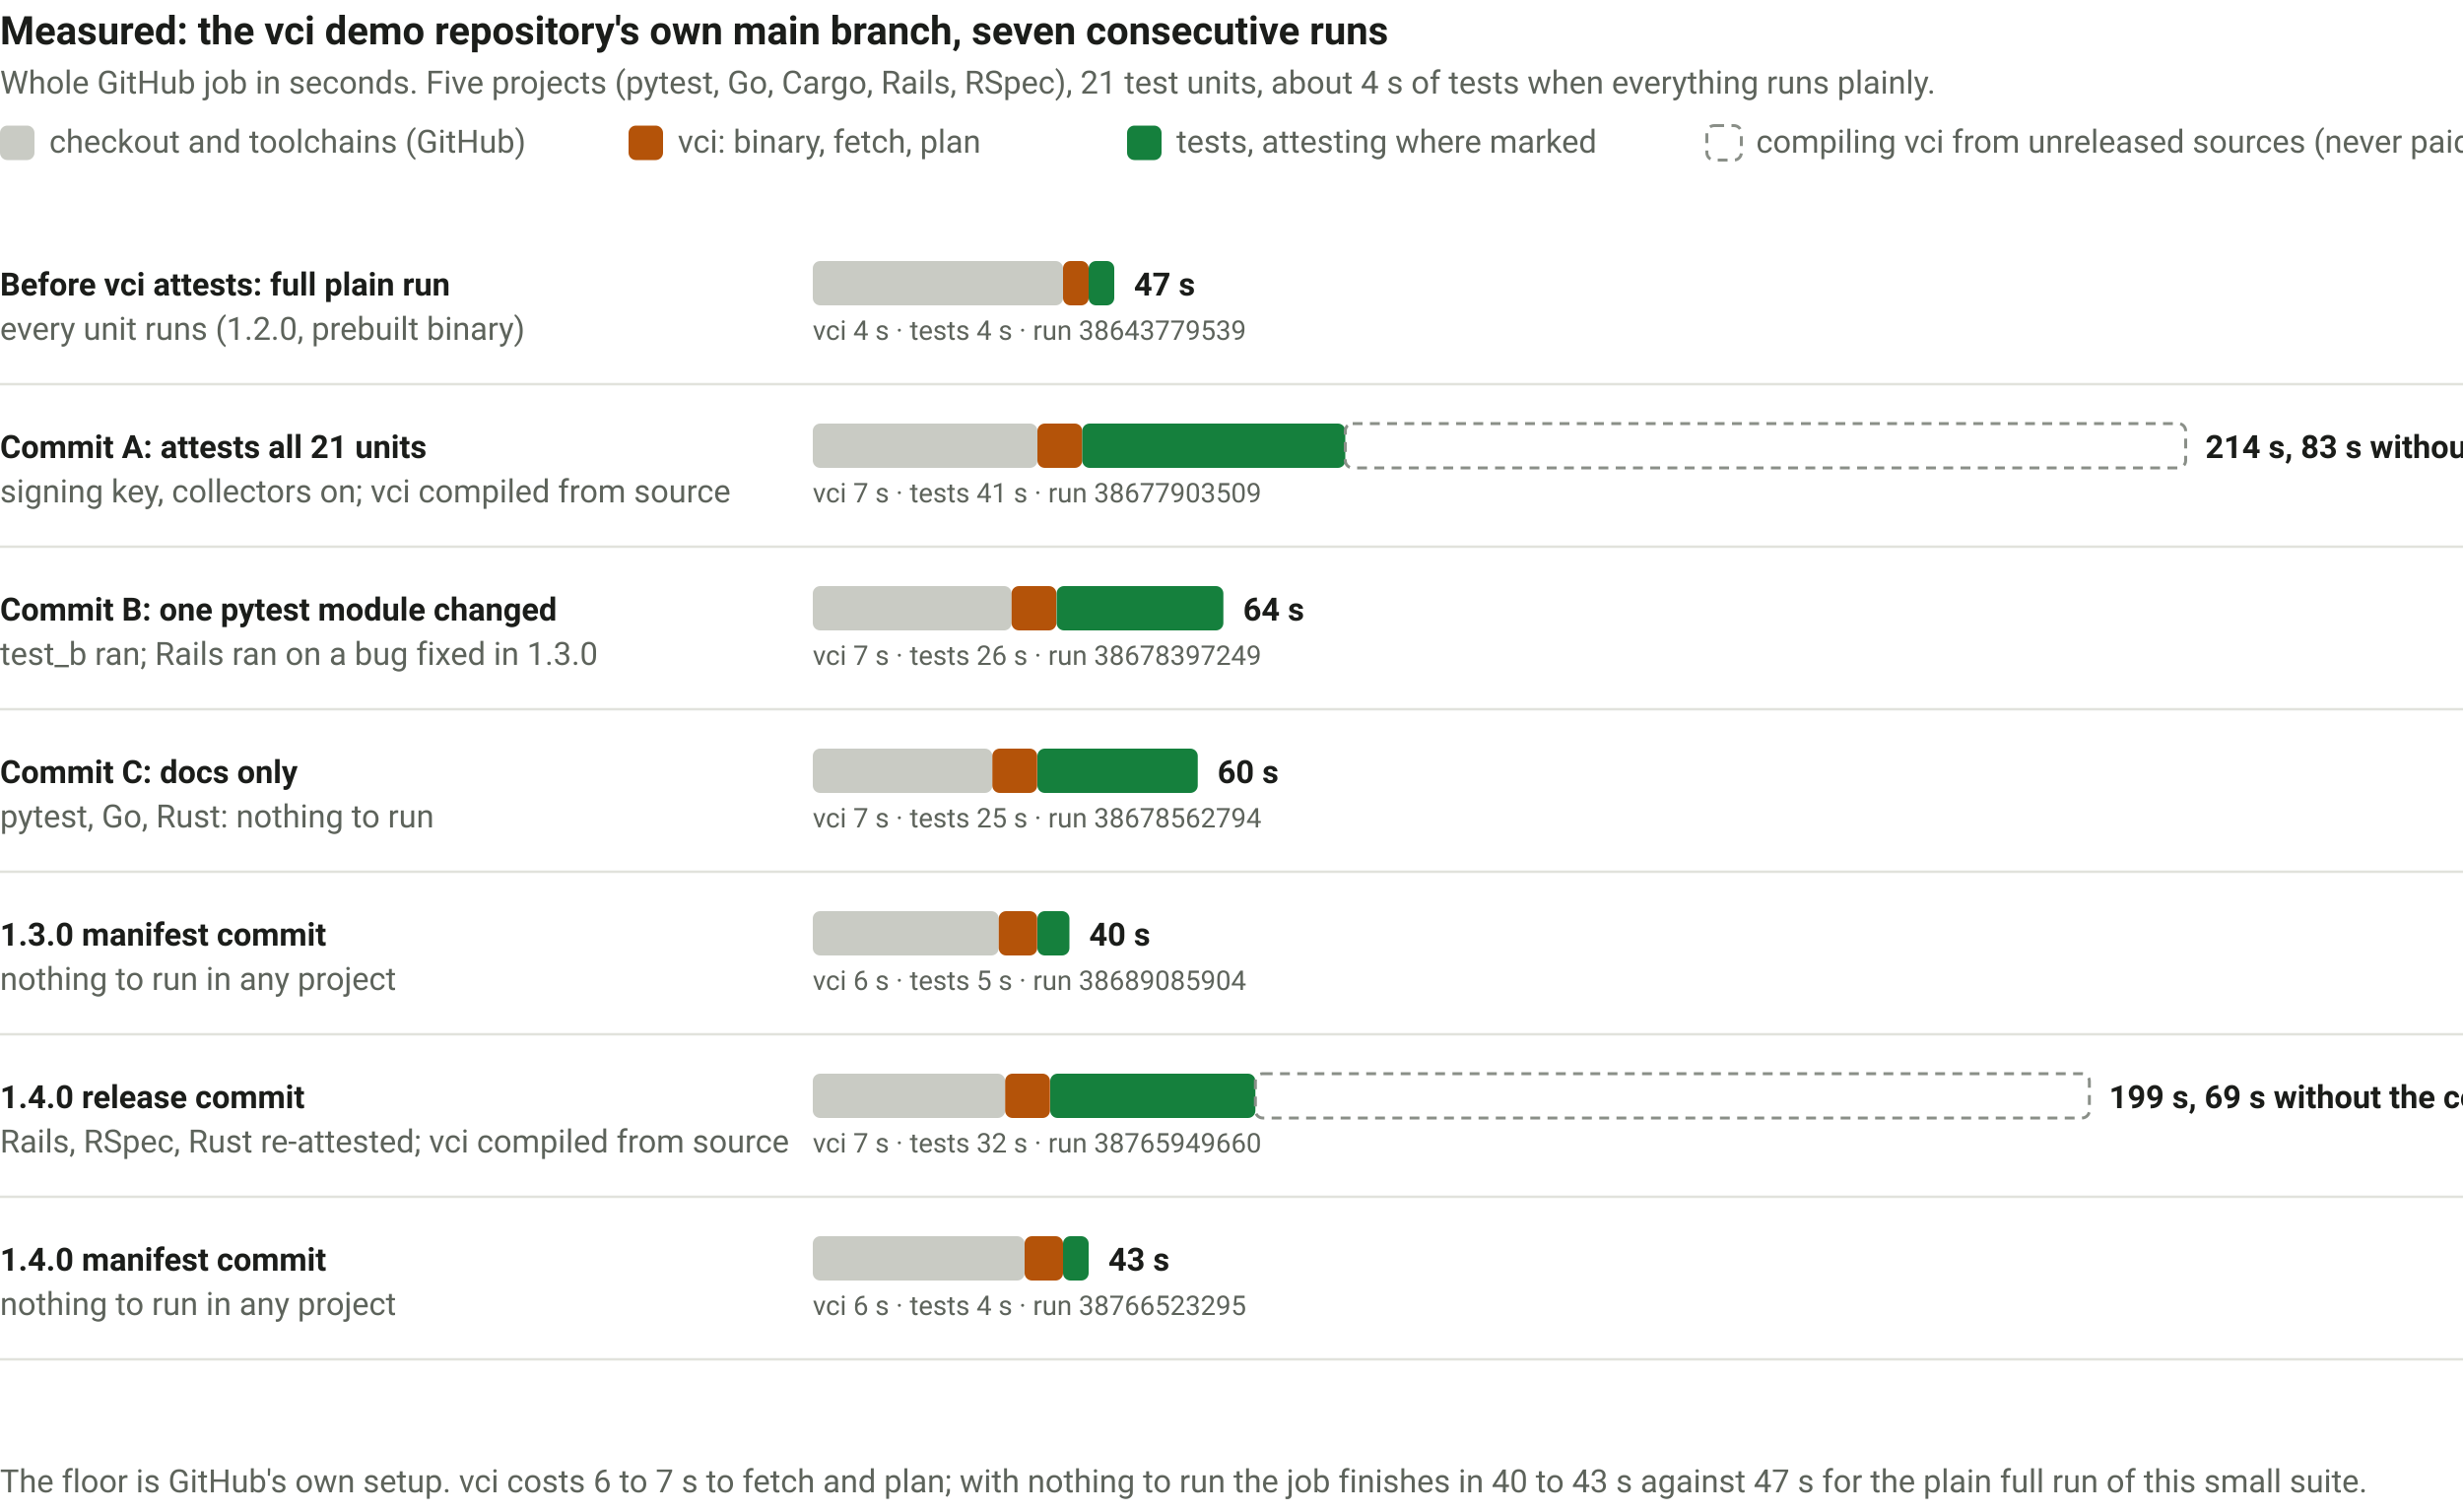
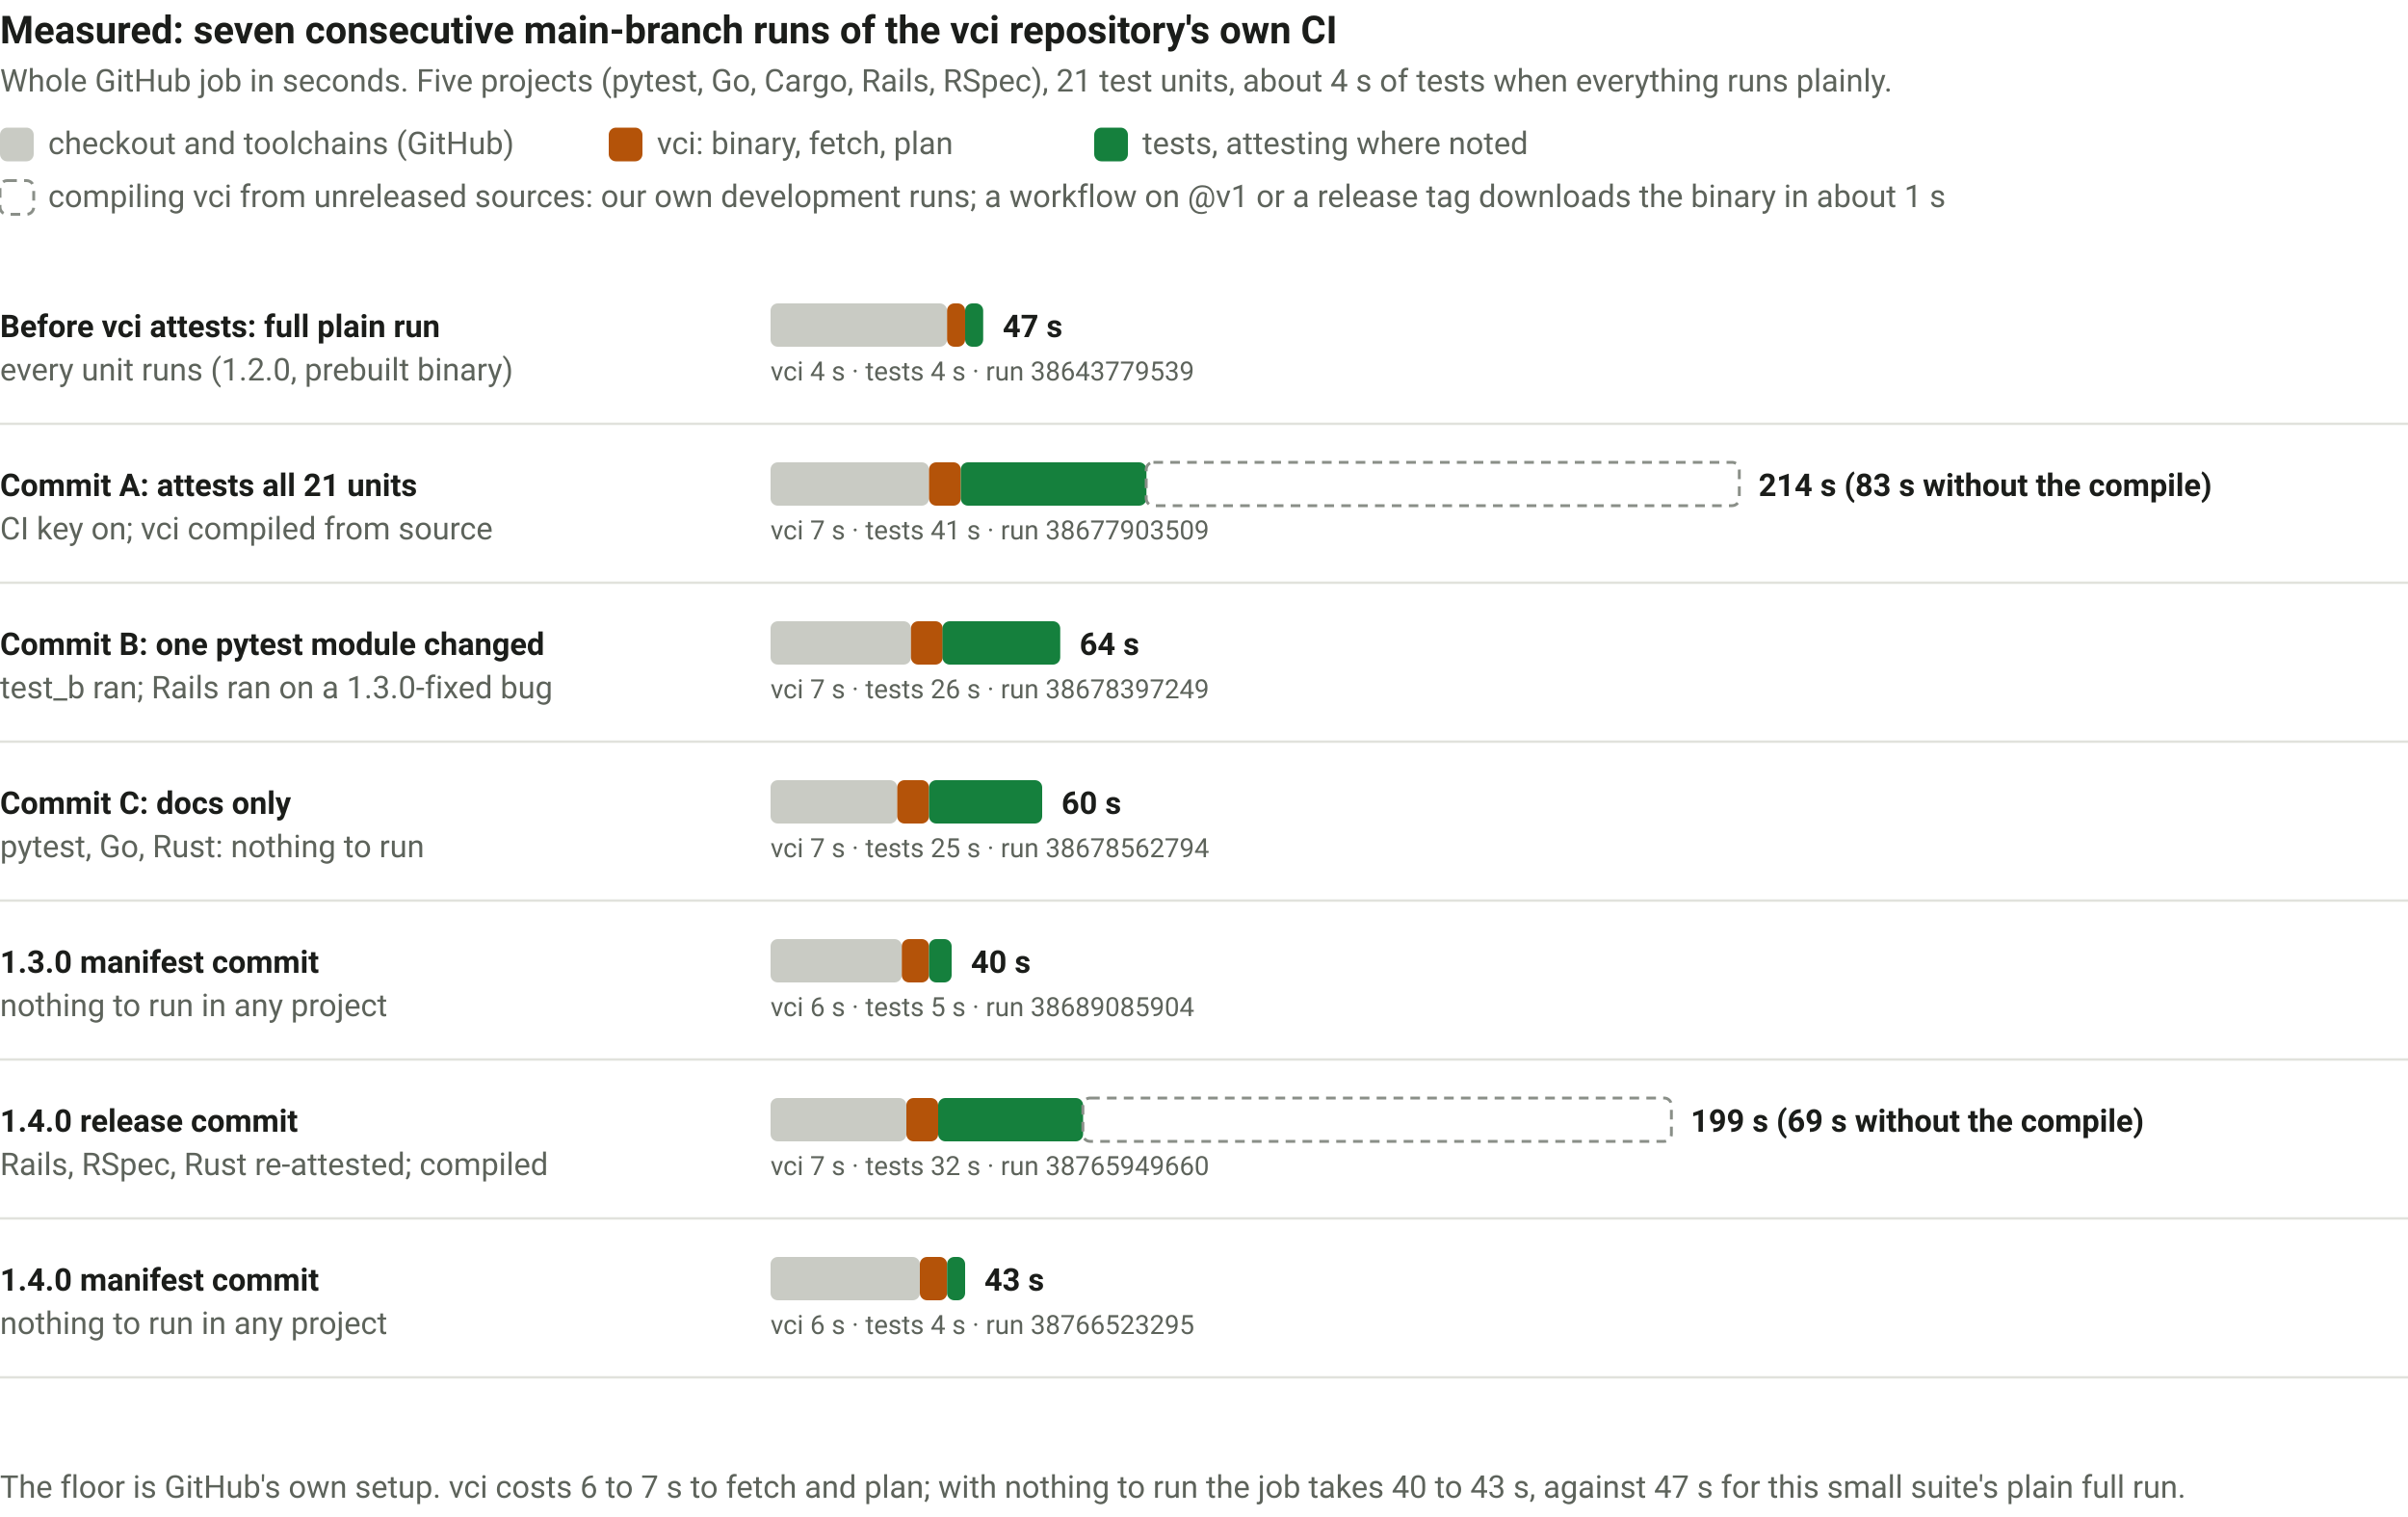
- <svg xmlns="http://www.w3.org/2000/svg" viewBox="0 0 1000 614" font-family="ui-sans-serif, system-ui, -apple-system, Segoe UI, Roboto, sans-serif" font-size="13">
+ <svg xmlns="http://www.w3.org/2000/svg" viewBox="0 0 1000 630" font-family="ui-sans-serif, system-ui, -apple-system, Segoe UI, Roboto, sans-serif" font-size="13">
  <style>.t{fill:#1b1d1a}.m{fill:#5d635b}.setup{fill:#c9cbc4}.ovh{fill:#b45309}.tests{fill:#15803d}.build{fill:none;stroke:#8a8f88;stroke-width:1.2;stroke-dasharray:4 3}.v{fill:#1b1d1a;font-weight:600}.g{stroke:#e1e2dc}@media (prefers-color-scheme:dark){.t{fill:#e6e9e4}.m{fill:#9aa298}.setup{fill:#3a3f3c}.ovh{fill:#fbbf63}.tests{fill:#4ade80}.v{fill:#e6e9e4}.g{stroke:#262b29}.build{stroke:#6b716d}}</style>
-   <text class="t" x="0" y="18" font-size="16" font-weight="650">Measured: the vci demo repository's own main branch, seven consecutive runs</text>
+   <text class="t" x="0" y="18" font-size="16" font-weight="650">Measured: seven consecutive main-branch runs of the vci repository's own CI</text>
  <text class="m" x="0" y="38">Whole GitHub job in seconds. Five projects (pytest, Go, Cargo, Rails, RSpec), 21 test units, about 4 s of tests when everything runs plainly.</text>
-   <rect class="setup" x="0" y="51" width="14" height="14" rx="3" />
-   <text class="m" x="20" y="62">checkout and toolchains (GitHub)</text>
-   <rect class="ovh" x="255.2" y="51" width="14" height="14" rx="3" />
-   <text class="m" x="275.2" y="62">vci: binary, fetch, plan</text>
-   <rect class="tests" x="457.6" y="51" width="14" height="14" rx="3" />
-   <text class="m" x="477.6" y="62">tests, attesting where marked</text>
-   <rect class="build" x="693.0" y="51" width="14" height="14" rx="3" />
-   <text class="m" x="713.0" y="62">compiling vci from unreleased sources (never paid with @v1)</text>
-   <text class="t" x="0" y="120" font-weight="600">Before vci attests: full plain run</text>
-   <text class="m" x="0" y="138">every unit runs (1.2.0, prebuilt binary)</text>
-   <rect class="setup" x="330.0" y="106" width="101.6" height="18" rx="3" />
-   <rect class="ovh" x="431.6" y="106" width="10.4" height="18" rx="3" />
-   <rect class="tests" x="442.0" y="106" width="10.4" height="18" rx="3" />
-   <text class="v" x="460.4" y="120">47 s</text>
-   <text class="m" x="330" y="138" font-size="11">vci 4 s · tests 4 s · run 38643779539</text>
-   <line class="g" x1="0" x2="1000" y1="156" y2="156" />
-   <text class="t" x="0" y="186" font-weight="600">Commit A: attests all 21 units</text>
-   <text class="m" x="0" y="204">signing key, collectors on; vci compiled from source</text>
-   <rect class="setup" x="330.0" y="172" width="91.2" height="18" rx="3" />
-   <rect class="ovh" x="421.2" y="172" width="18.2" height="18" rx="3" />
-   <rect class="tests" x="439.4" y="172" width="106.8" height="18" rx="3" />
-   <rect class="build" x="546.2" y="172" width="341.2" height="18" rx="3" />
-   <text class="v" x="895.4" y="186">214 s, 83 s without the compile</text>
-   <text class="m" x="330" y="204" font-size="11">vci 7 s · tests 41 s · run 38677903509</text>
-   <line class="g" x1="0" x2="1000" y1="222" y2="222" />
-   <text class="t" x="0" y="252" font-weight="600">Commit B: one pytest module changed</text>
-   <text class="m" x="0" y="270">test_b ran; Rails ran on a bug fixed in 1.3.0</text>
-   <rect class="setup" x="330.0" y="238" width="80.7" height="18" rx="3" />
-   <rect class="ovh" x="410.7" y="238" width="18.2" height="18" rx="3" />
-   <rect class="tests" x="429.0" y="238" width="67.7" height="18" rx="3" />
-   <text class="v" x="504.7" y="252">64 s</text>
-   <text class="m" x="330" y="270" font-size="11">vci 7 s · tests 26 s · run 38678397249</text>
-   <line class="g" x1="0" x2="1000" y1="288" y2="288" />
-   <text class="t" x="0" y="318" font-weight="600">Commit C: docs only</text>
-   <text class="m" x="0" y="336">pytest, Go, Rust: nothing to run</text>
-   <rect class="setup" x="330.0" y="304" width="72.9" height="18" rx="3" />
-   <rect class="ovh" x="402.9" y="304" width="18.2" height="18" rx="3" />
-   <rect class="tests" x="421.2" y="304" width="65.1" height="18" rx="3" />
-   <text class="v" x="494.3" y="318">60 s</text>
-   <text class="m" x="330" y="336" font-size="11">vci 7 s · tests 25 s · run 38678562794</text>
-   <line class="g" x1="0" x2="1000" y1="354" y2="354" />
-   <text class="t" x="0" y="384" font-weight="600">1.3.0 manifest commit</text>
-   <text class="m" x="0" y="402">nothing to run in any project</text>
-   <rect class="setup" x="330.0" y="370" width="75.5" height="18" rx="3" />
-   <rect class="ovh" x="405.5" y="370" width="15.6" height="18" rx="3" />
-   <rect class="tests" x="421.2" y="370" width="13.0" height="18" rx="3" />
-   <text class="v" x="442.2" y="384">40 s</text>
-   <text class="m" x="330" y="402" font-size="11">vci 6 s · tests 5 s · run 38689085904</text>
-   <line class="g" x1="0" x2="1000" y1="420" y2="420" />
-   <text class="t" x="0" y="450" font-weight="600">1.4.0 release commit</text>
-   <text class="m" x="0" y="468">Rails, RSpec, Rust re-attested; vci compiled from source</text>
-   <rect class="setup" x="330.0" y="436" width="78.1" height="18" rx="3" />
-   <rect class="ovh" x="408.1" y="436" width="18.2" height="18" rx="3" />
-   <rect class="tests" x="426.4" y="436" width="83.3" height="18" rx="3" />
-   <rect class="build" x="509.7" y="436" width="338.6" height="18" rx="3" />
-   <text class="v" x="856.3" y="450">199 s, 69 s without the compile</text>
-   <text class="m" x="330" y="468" font-size="11">vci 7 s · tests 32 s · run 38765949660</text>
-   <line class="g" x1="0" x2="1000" y1="486" y2="486" />
-   <text class="t" x="0" y="516" font-weight="600">1.4.0 manifest commit</text>
-   <text class="m" x="0" y="534">nothing to run in any project</text>
-   <rect class="setup" x="330.0" y="502" width="86.0" height="18" rx="3" />
-   <rect class="ovh" x="416.0" y="502" width="15.6" height="18" rx="3" />
-   <rect class="tests" x="431.6" y="502" width="10.4" height="18" rx="3" />
-   <text class="v" x="450.0" y="516">43 s</text>
-   <text class="m" x="330" y="534" font-size="11">vci 6 s · tests 4 s · run 38766523295</text>
-   <line class="g" x1="0" x2="1000" y1="552" y2="552" />
-   <text class="m" x="0" y="606">The floor is GitHub's own setup. vci costs 6 to 7 s to fetch and plan; with nothing to run the job finishes in 40 to 43 s against 47 s for the plain full run of this small suite.</text>
+   <rect class="setup" x="0" y="53" width="14" height="14" rx="3" />
+   <text class="m" x="20" y="64">checkout and toolchains (GitHub)</text>
+   <rect class="ovh" x="252.8" y="53" width="14" height="14" rx="3" />
+   <text class="m" x="272.8" y="64">vci: binary, fetch, plan</text>
+   <rect class="tests" x="454.4" y="53" width="14" height="14" rx="3" />
+   <text class="m" x="474.4" y="64">tests, attesting where noted</text>
+   <rect class="build" x="0" y="75" width="14" height="14" rx="3" />
+   <text class="m" x="20" y="86">compiling vci from unreleased sources: our own development runs; a workflow on @v1 or a release tag downloads the binary in about 1 s</text>
+   <text class="t" x="0" y="140" font-weight="600">Before vci attests: full plain run</text>
+   <text class="m" x="0" y="158">every unit runs (1.2.0, prebuilt binary)</text>
+   <rect class="setup" x="320.0" y="126" width="73.3" height="18" rx="3" />
+   <rect class="ovh" x="393.3" y="126" width="7.5" height="18" rx="3" />
+   <rect class="tests" x="400.8" y="126" width="7.5" height="18" rx="3" />
+   <text class="v" x="416.4" y="140">47 s</text>
+   <text class="m" x="320" y="158" font-size="11">vci 4 s · tests 4 s · run 38643779539</text>
+   <line class="g" x1="0" x2="1000" y1="176" y2="176" />
+   <text class="t" x="0" y="206" font-weight="600">Commit A: attests all 21 units</text>
+   <text class="m" x="0" y="224">CI key on; vci compiled from source</text>
+   <rect class="setup" x="320.0" y="192" width="65.8" height="18" rx="3" />
+   <rect class="ovh" x="385.8" y="192" width="13.2" height="18" rx="3" />
+   <rect class="tests" x="399.0" y="192" width="77.1" height="18" rx="3" />
+   <rect class="build" x="476.0" y="192" width="246.3" height="18" rx="3" />
+   <text class="v" x="730.3" y="206">214 s (83 s without the compile)</text>
+   <text class="m" x="320" y="224" font-size="11">vci 7 s · tests 41 s · run 38677903509</text>
+   <line class="g" x1="0" x2="1000" y1="242" y2="242" />
+   <text class="t" x="0" y="272" font-weight="600">Commit B: one pytest module changed</text>
+   <text class="m" x="0" y="290">test_b ran; Rails ran on a 1.3.0-fixed bug</text>
+   <rect class="setup" x="320.0" y="258" width="58.3" height="18" rx="3" />
+   <rect class="ovh" x="378.3" y="258" width="13.2" height="18" rx="3" />
+   <rect class="tests" x="391.4" y="258" width="48.9" height="18" rx="3" />
+   <text class="v" x="448.3" y="272">64 s</text>
+   <text class="m" x="320" y="290" font-size="11">vci 7 s · tests 26 s · run 38678397249</text>
+   <line class="g" x1="0" x2="1000" y1="308" y2="308" />
+   <text class="t" x="0" y="338" font-weight="600">Commit C: docs only</text>
+   <text class="m" x="0" y="356">pytest, Go, Rust: nothing to run</text>
+   <rect class="setup" x="320.0" y="324" width="52.6" height="18" rx="3" />
+   <rect class="ovh" x="372.6" y="324" width="13.2" height="18" rx="3" />
+   <rect class="tests" x="385.8" y="324" width="47.0" height="18" rx="3" />
+   <text class="v" x="440.8" y="338">60 s</text>
+   <text class="m" x="320" y="356" font-size="11">vci 7 s · tests 25 s · run 38678562794</text>
+   <line class="g" x1="0" x2="1000" y1="374" y2="374" />
+   <text class="t" x="0" y="404" font-weight="600">1.3.0 manifest commit</text>
+   <text class="m" x="0" y="422">nothing to run in any project</text>
+   <rect class="setup" x="320.0" y="390" width="54.5" height="18" rx="3" />
+   <rect class="ovh" x="374.5" y="390" width="11.3" height="18" rx="3" />
+   <rect class="tests" x="385.8" y="390" width="9.4" height="18" rx="3" />
+   <text class="v" x="403.2" y="404">40 s</text>
+   <text class="m" x="320" y="422" font-size="11">vci 6 s · tests 5 s · run 38689085904</text>
+   <line class="g" x1="0" x2="1000" y1="440" y2="440" />
+   <text class="t" x="0" y="470" font-weight="600">1.4.0 release commit</text>
+   <text class="m" x="0" y="488">Rails, RSpec, Rust re-attested; compiled</text>
+   <rect class="setup" x="320.0" y="456" width="56.4" height="18" rx="3" />
+   <rect class="ovh" x="376.4" y="456" width="13.2" height="18" rx="3" />
+   <rect class="tests" x="389.6" y="456" width="60.2" height="18" rx="3" />
+   <rect class="build" x="449.7" y="456" width="244.4" height="18" rx="3" />
+   <text class="v" x="702.1" y="470">199 s (69 s without the compile)</text>
+   <text class="m" x="320" y="488" font-size="11">vci 7 s · tests 32 s · run 38765949660</text>
+   <line class="g" x1="0" x2="1000" y1="506" y2="506" />
+   <text class="t" x="0" y="536" font-weight="600">1.4.0 manifest commit</text>
+   <text class="m" x="0" y="554">nothing to run in any project</text>
+   <rect class="setup" x="320.0" y="522" width="62.0" height="18" rx="3" />
+   <rect class="ovh" x="382.0" y="522" width="11.3" height="18" rx="3" />
+   <rect class="tests" x="393.3" y="522" width="7.5" height="18" rx="3" />
+   <text class="v" x="408.8" y="536">43 s</text>
+   <text class="m" x="320" y="554" font-size="11">vci 6 s · tests 4 s · run 38766523295</text>
+   <line class="g" x1="0" x2="1000" y1="572" y2="572" />
+   <text class="m" x="0" y="622">The floor is GitHub's own setup. vci costs 6 to 7 s to fetch and plan; with nothing to run the job takes 40 to 43 s, against 47 s for this small suite's plain full run.</text>
</svg>
